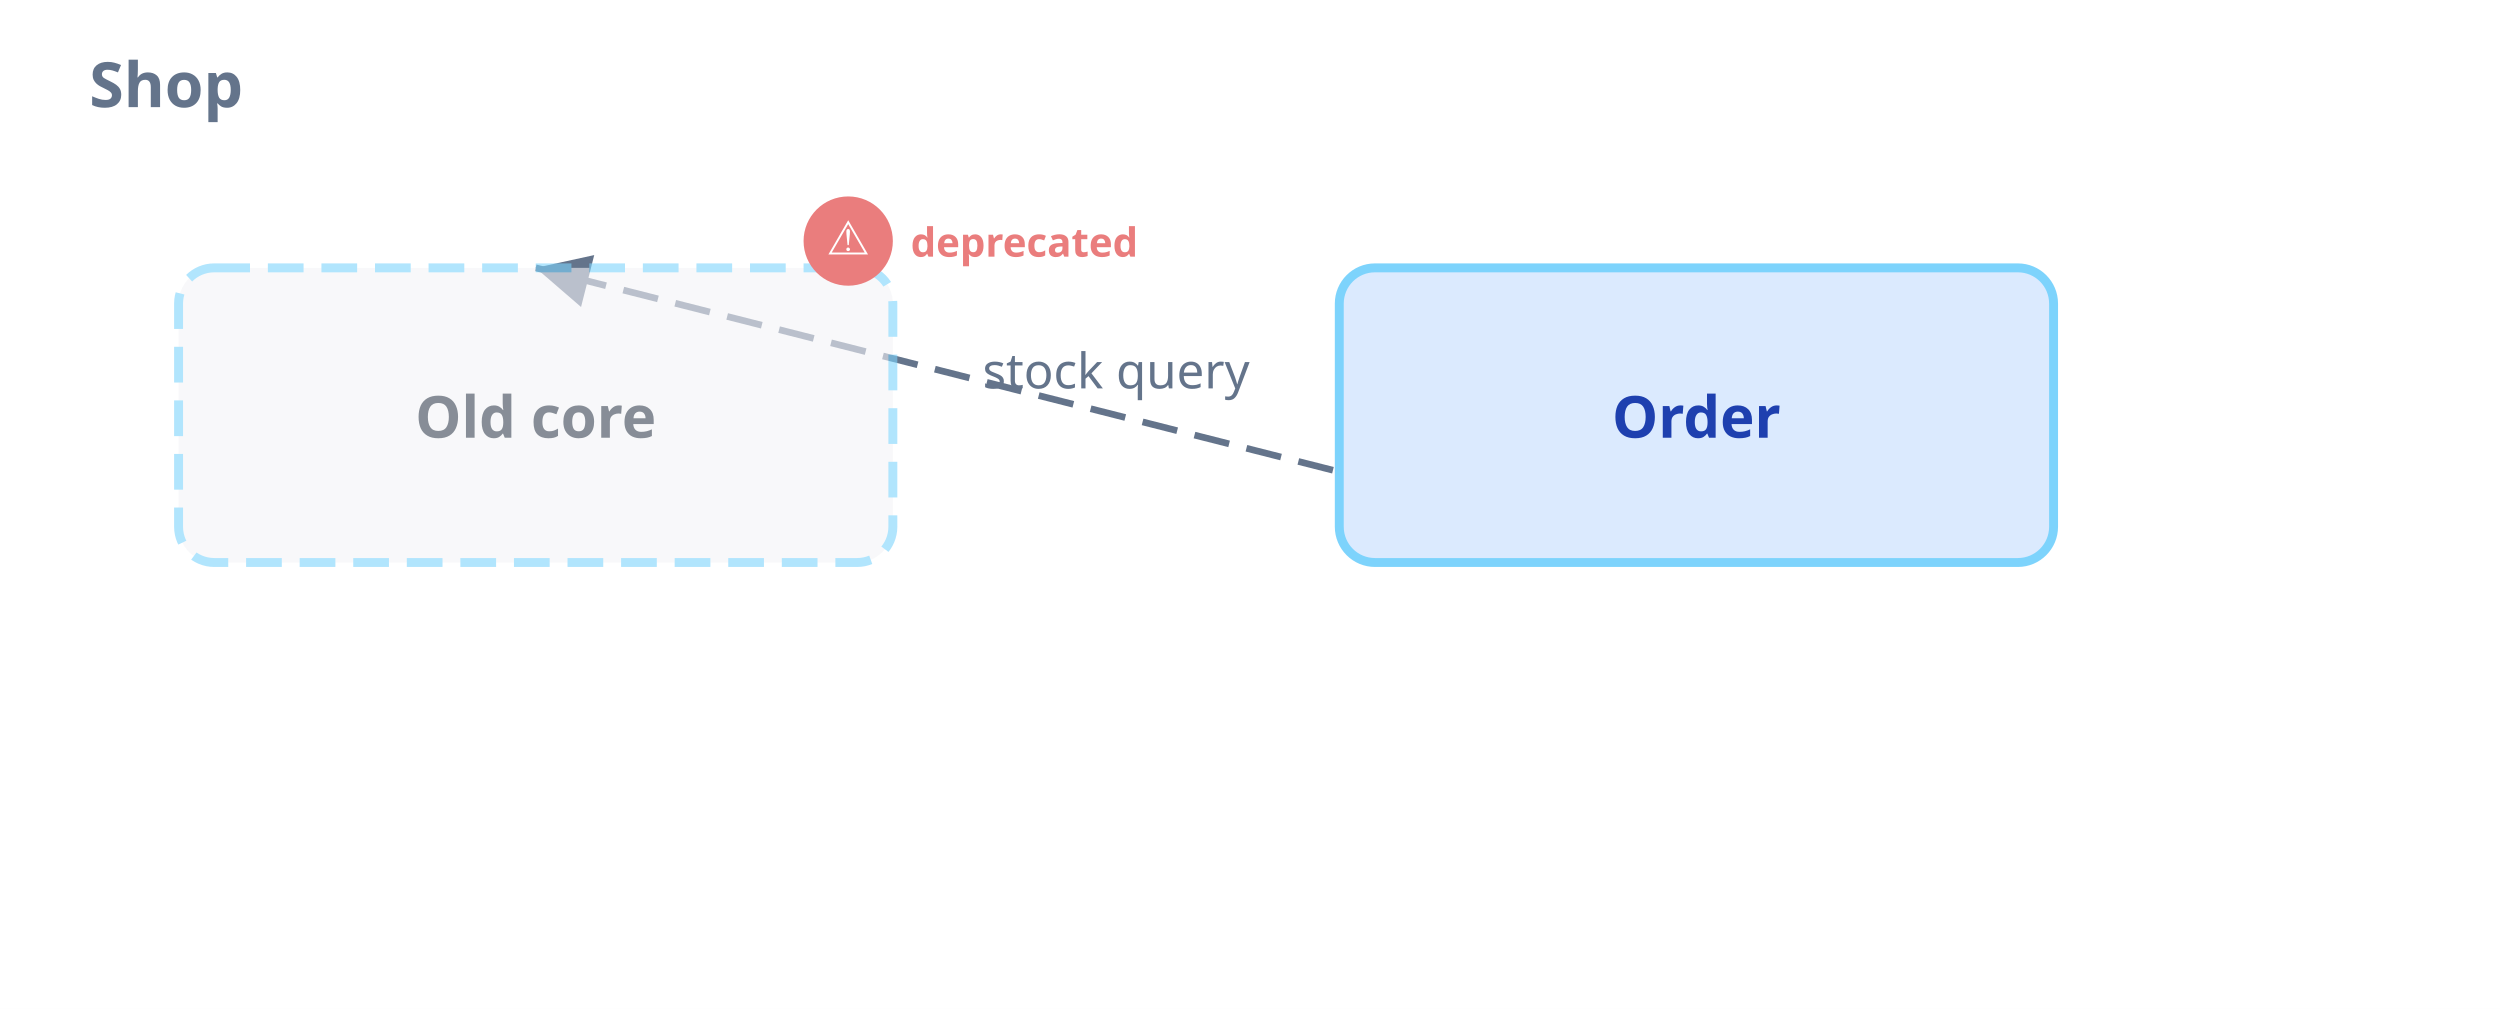
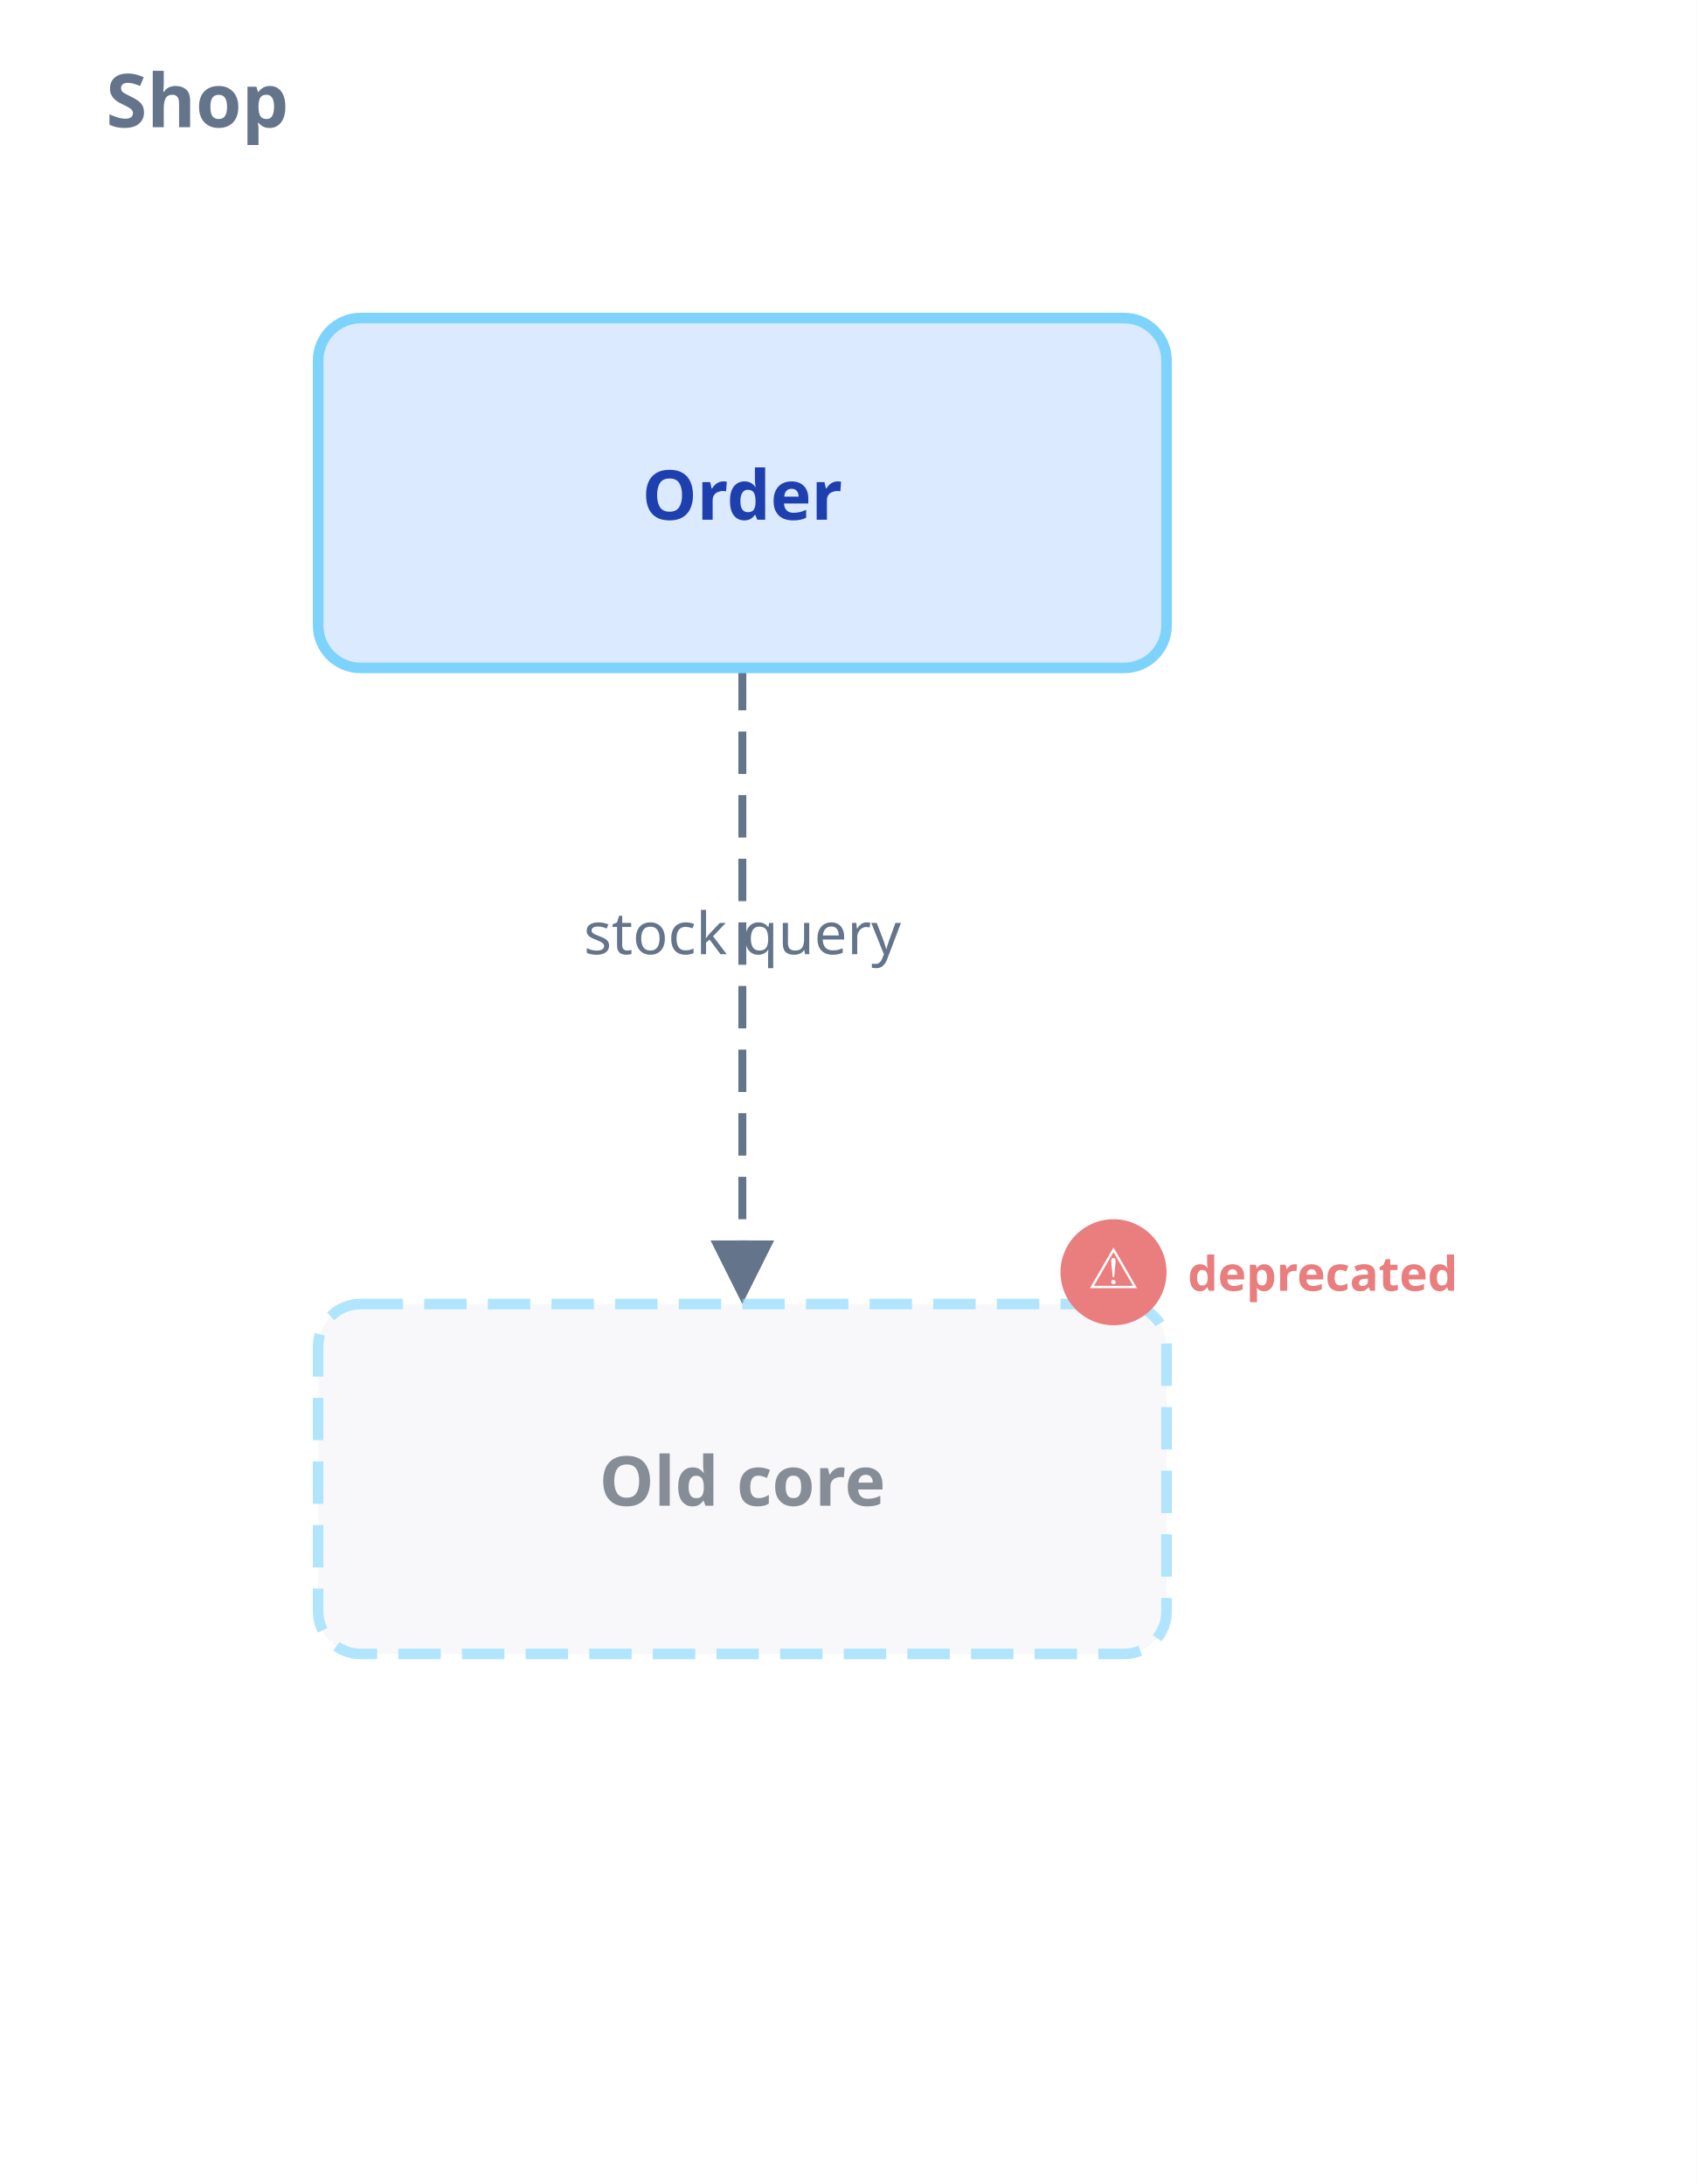
- <svg xmlns="http://www.w3.org/2000/svg" viewBox="0 0 560 226" width="560" height="226">
+ <svg xmlns="http://www.w3.org/2000/svg" viewBox="0 0 320 412" width="320" height="412">
  <defs>
    <marker id="arrow-default" viewBox="0 0 10 10" refX="10" refY="5" markerWidth="8" markerHeight="8" orient="auto-start-reverse">
      <path d="M 0 0 L 10 5 L 0 10 z" fill="#64748B" />
    </marker>
  </defs>
-   <rect width="560" height="226" fill="#FFFFFF" rx="0" />
+   <rect width="320" height="412" fill="#FFFFFF" rx="0" />
  <text x="20" y="24" fill="#64748B" font-size="14px" font-family="sans-serif" font-weight="bold">Shop</text>
  <g class="edges">
    <g data-edge-from="OrderService" data-edge-to="Legacy" data-edge-kind="async" data-edge-canonical-id="OrderService--&gt;Legacy" data-edge-label="stock query" class="krs-edge krs-edge--interactive">
-       <line x1="380" y1="126" x2="120" y2="60" stroke="transparent" stroke-width="14" stroke-linecap="butt" class="krs-edge__hitline" />
-       <line x1="380" y1="126" x2="120" y2="60" stroke="#64748B" stroke-width="1.5" stroke-dasharray="8 4" marker-end="url(#arrow-default)" />
-       <text x="250" y="87" text-anchor="middle" fill="#64748B" font-size="11px" font-family="sans-serif">stock query</text>
+       <line x1="140" y1="126" x2="140" y2="246" stroke="transparent" stroke-width="14" stroke-linecap="butt" class="krs-edge__hitline" />
+       <line x1="140" y1="126" x2="140" y2="246" stroke="#64748B" stroke-width="1.5" stroke-dasharray="8 4" marker-end="url(#arrow-default)" />
+       <text x="140" y="180" text-anchor="middle" fill="#64748B" font-size="11px" font-family="sans-serif">stock query</text>
    </g>
  </g>
  <g class="nodes">
    <g data-node-id="OrderService" data-node-kind="service" data-has-children="false" data-has-description="false">
-       <rect x="300" y="60" width="160" height="66" rx="8" ry="8" fill="#dbeafe" stroke="#7DD3FC" stroke-width="2" />
-       <text x="380" y="93" text-anchor="middle" dominant-baseline="central" fill="#1e40af" font-size="13px" font-weight="bold" font-family="sans-serif">Order</text>
+       <rect x="60" y="60" width="160" height="66" rx="8" ry="8" fill="#dbeafe" stroke="#7DD3FC" stroke-width="2" />
+       <text x="140" y="93" text-anchor="middle" dominant-baseline="central" fill="#1e40af" font-size="13px" font-weight="bold" font-family="sans-serif">Order</text>
    </g>
    <g data-node-id="Legacy" data-node-kind="service" data-has-children="false" data-has-description="false" opacity="0.6">
-       <rect x="40" y="60" width="160" height="66" rx="8" ry="8" fill="#f3f4f6" stroke="#7DD3FC" stroke-width="2" stroke-dasharray="8 4" />
-       <text x="120" y="93" text-anchor="middle" dominant-baseline="central" fill="#374151" font-size="13px" font-weight="bold" font-family="sans-serif">Old core</text>
+       <rect x="60" y="246" width="160" height="66" rx="8" ry="8" fill="#f3f4f6" stroke="#7DD3FC" stroke-width="2" stroke-dasharray="8 4" />
+       <text x="140" y="279" text-anchor="middle" dominant-baseline="central" fill="#374151" font-size="13px" font-weight="bold" font-family="sans-serif">Old core</text>
      <g data-node-badge="Legacy">
-         <circle cx="190" cy="54" r="10" fill="#DC2626" />
-         <text x="190" y="54" text-anchor="middle" dominant-baseline="central" fill="white" font-size="10px">⚠</text>
-         <text x="204" y="54" dominant-baseline="central" fill="#DC2626" font-size="9px" font-weight="bold" font-family="sans-serif">deprecated</text>
+         <circle cx="210" cy="240" r="10" fill="#DC2626" />
+         <text x="210" y="240" text-anchor="middle" dominant-baseline="central" fill="white" font-size="10px">⚠</text>
+         <text x="224" y="240" dominant-baseline="central" fill="#DC2626" font-size="9px" font-weight="bold" font-family="sans-serif">deprecated</text>
      </g>
    </g>
  </g>
</svg>
